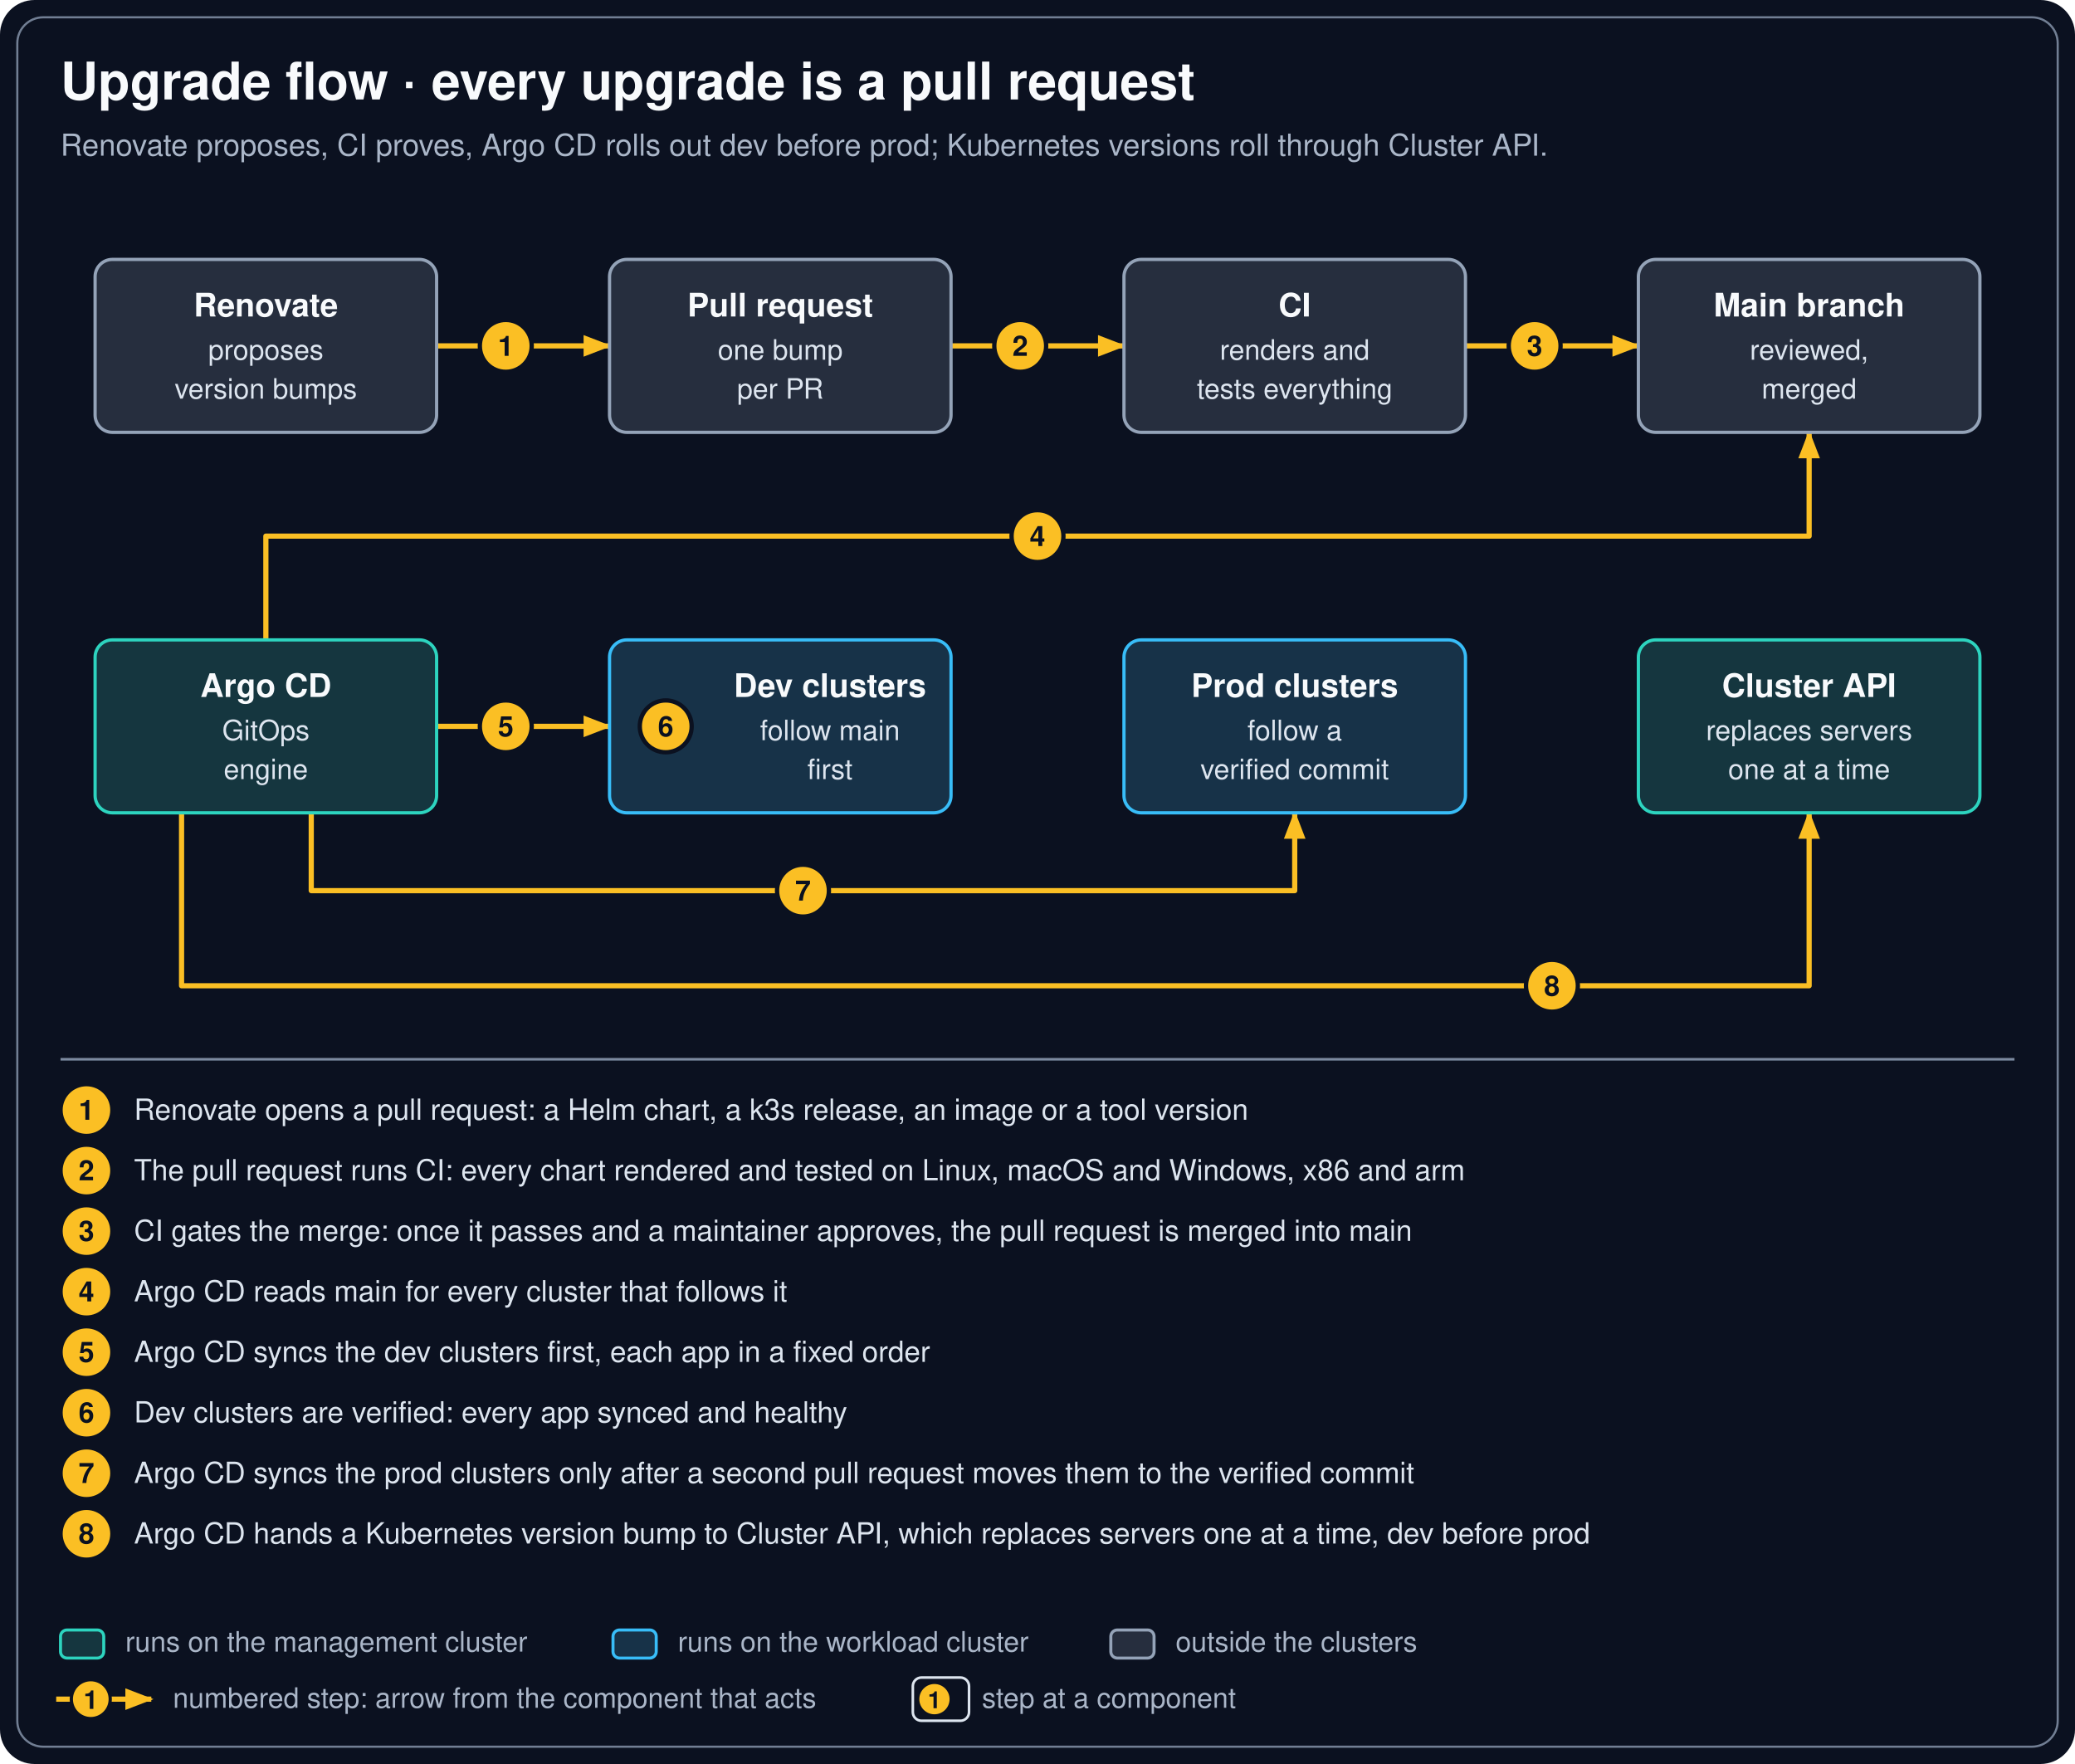
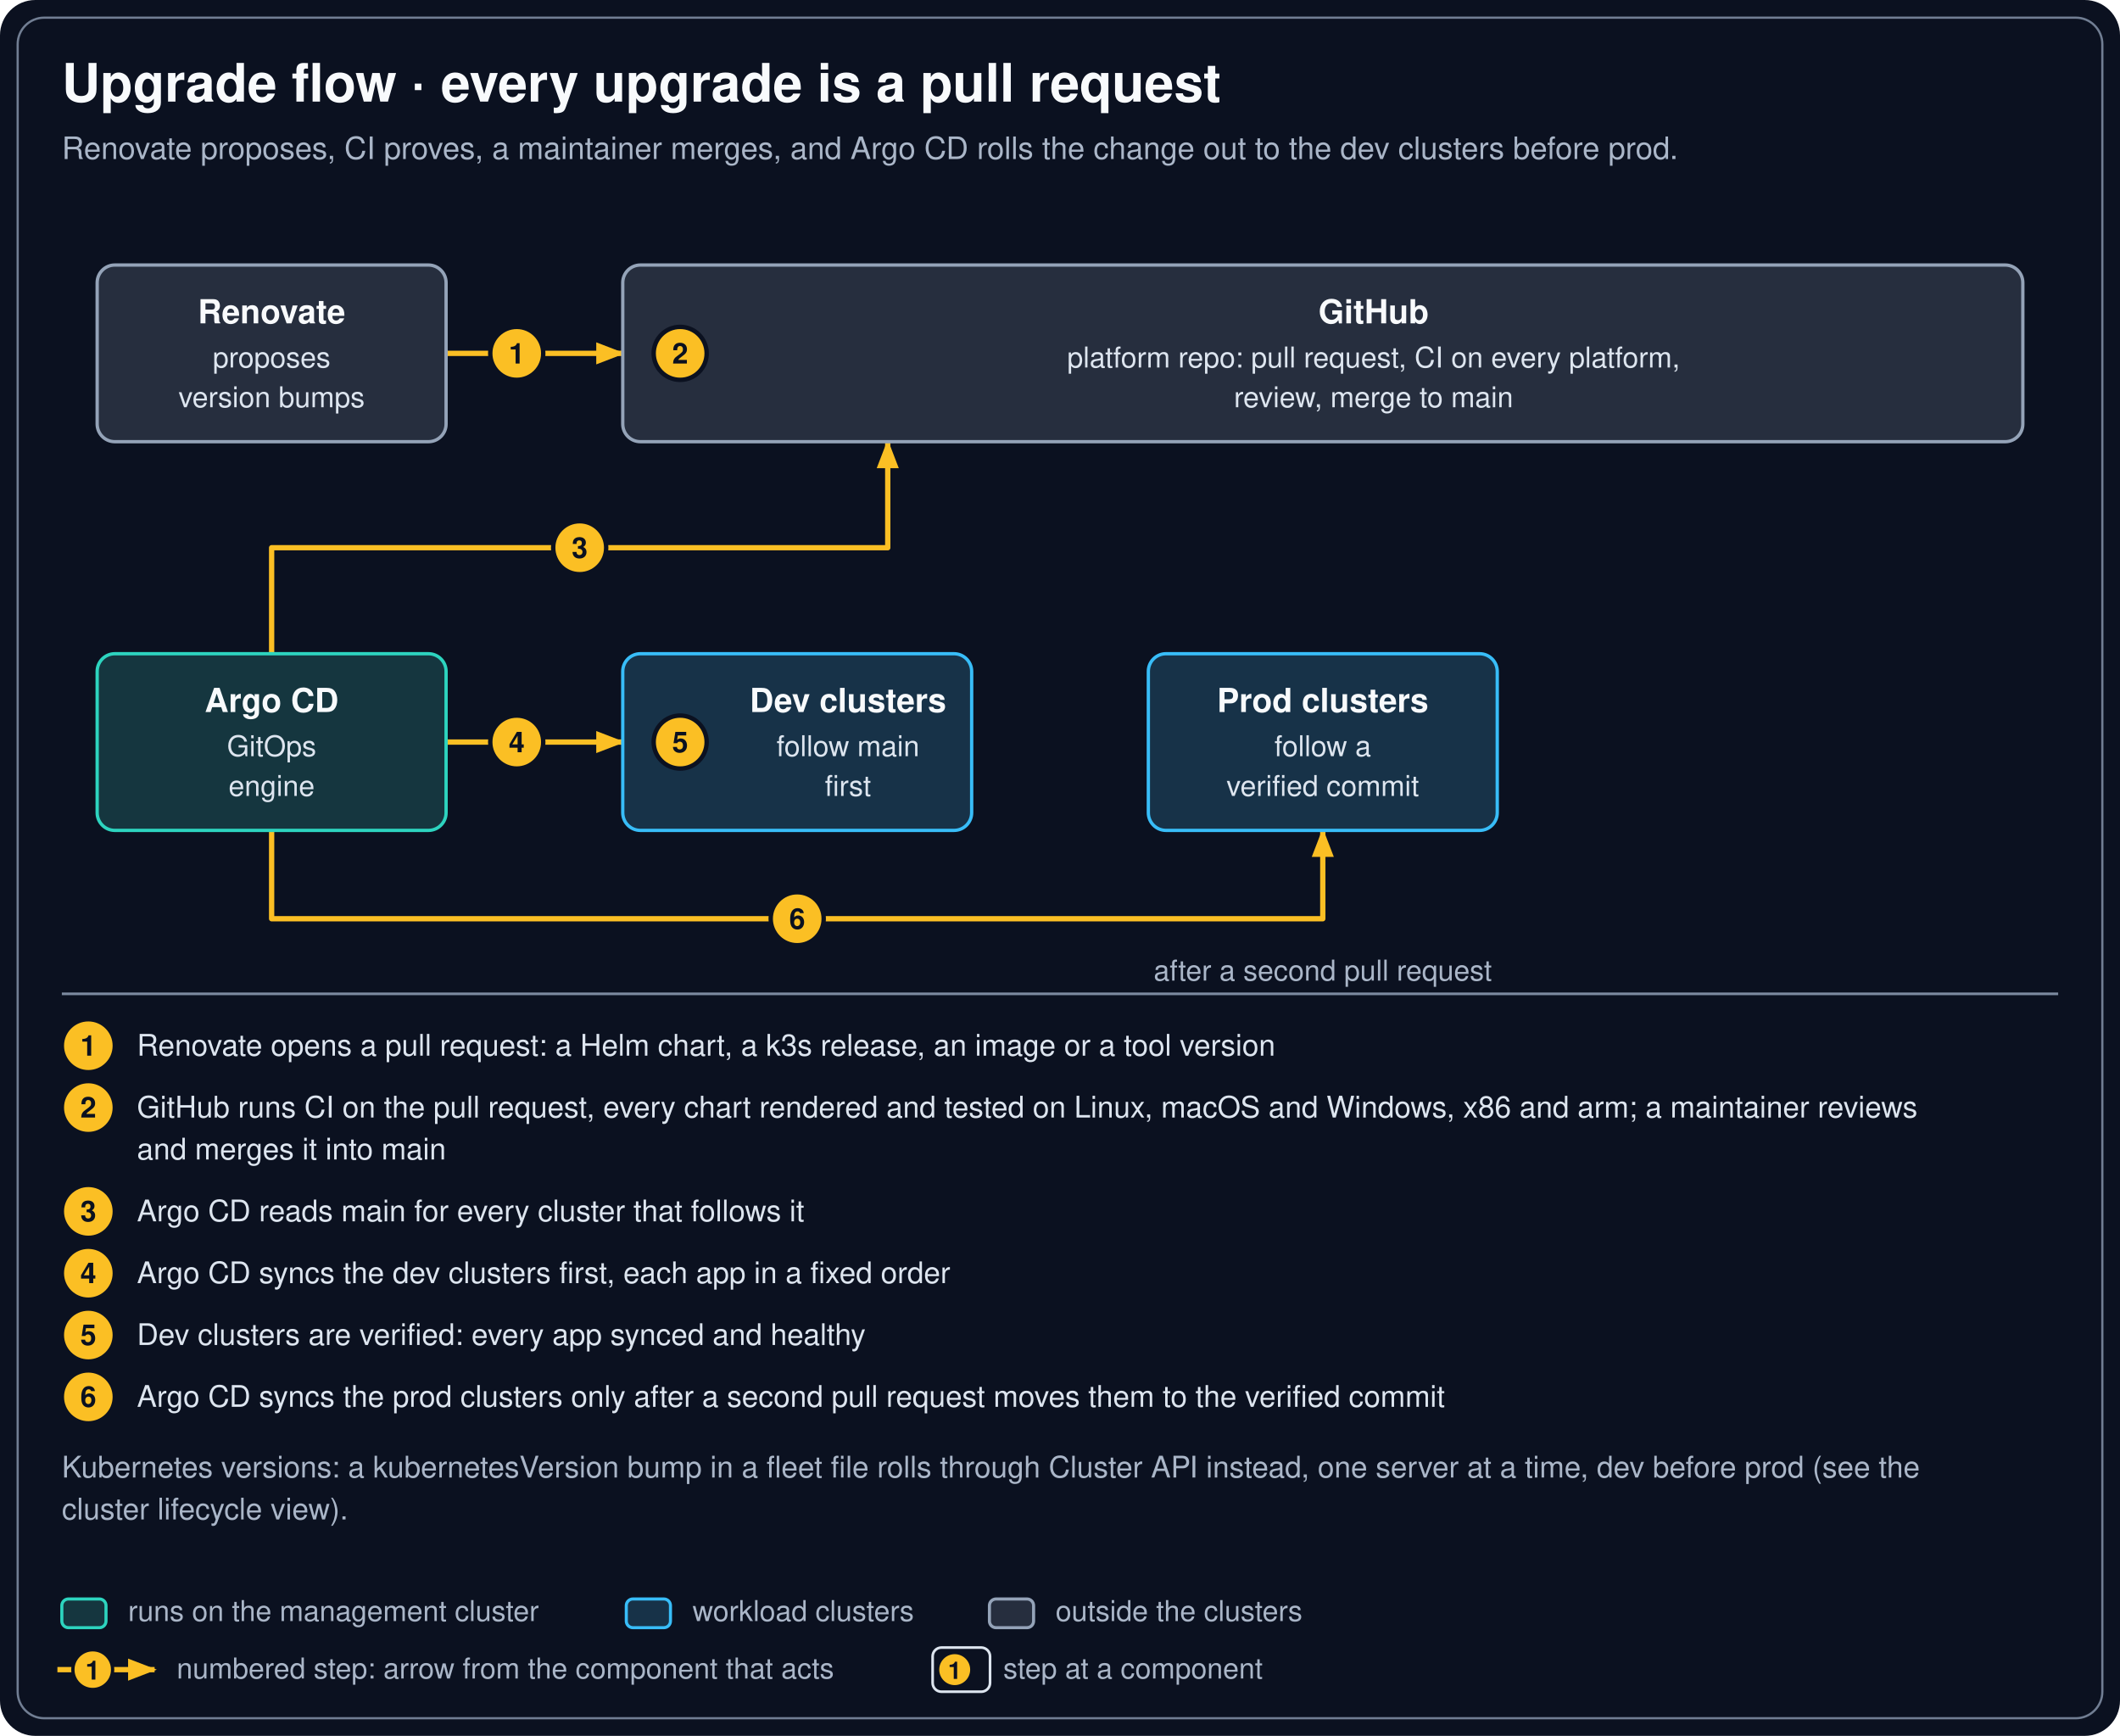
- <svg xmlns="http://www.w3.org/2000/svg" width="960" height="816" viewBox="0 0 960 816" role="img" aria-label="Upgrade flow · every upgrade is a pull request">
-   <style>.s{font-family:'Segoe UI','Helvetica Neue',Helvetica,Arial,'Liberation Sans',sans-serif}.m{font-family:'JetBrains Mono',SFMono-Regular,Menlo,Consolas,'Liberation Mono',monospace}.fx{fill:none;stroke-width:3.4;stroke-linecap:round;stroke-dasharray:4 10;opacity:0;animation:fxdash .9s linear infinite,fxseq 11.30s linear infinite both}@keyframes fxdash{to{stroke-dashoffset:-14}}@keyframes fxseq{0%{opacity:0}3%{opacity:1}23.4%{opacity:1}28.4%{opacity:0}100%{opacity:0}}@media (prefers-reduced-motion:reduce){.fx{animation:none;opacity:0}}</style>
+ <svg xmlns="http://www.w3.org/2000/svg" width="960" height="786" viewBox="0 0 960 786" role="img" aria-label="Upgrade flow · every upgrade is a pull request">
+   <style>.s{font-family:'Segoe UI','Helvetica Neue',Helvetica,Arial,'Liberation Sans',sans-serif}.m{font-family:'JetBrains Mono',SFMono-Regular,Menlo,Consolas,'Liberation Mono',monospace}.fx{fill:none;stroke-width:3.4;stroke-linecap:round;stroke-dasharray:4 10;opacity:0;animation:fxdash .9s linear infinite,fxseq 9.10s linear infinite both}@keyframes fxdash{to{stroke-dashoffset:-14}}@keyframes fxseq{0%{opacity:0}3%{opacity:1}29.0%{opacity:1}34.0%{opacity:0}100%{opacity:0}}@media (prefers-reduced-motion:reduce){.fx{animation:none;opacity:0}}</style>
  <defs>
    <marker id="ahfbbf24" markerWidth="13" markerHeight="10" refX="12" refY="5" orient="auto" markerUnits="userSpaceOnUse">
      <path d="M0,0 L13,5 L0,10 z" fill="#fbbf24" />
    </marker>
    <marker id="asfbbf24" markerWidth="13" markerHeight="10" refX="1" refY="5" orient="auto" markerUnits="userSpaceOnUse">
      <path d="M13,0 L0,5 L13,10 z" fill="#fbbf24" />
    </marker>
  </defs>
-   <rect width="960" height="816" rx="16" fill="#0b1120" />
-   <rect x="8" y="8" width="944" height="800" rx="12" fill="none" stroke="#8b9ab0" stroke-opacity=".8" />
+   <rect width="960" height="786" rx="16" fill="#0b1120" />
+   <rect x="8" y="8" width="944" height="770" rx="12" fill="none" stroke="#8b9ab0" stroke-opacity=".8" />
  <path d="M 202.0 160.0 L 282.0 160.0" fill="none" stroke="#fbbf24" stroke-width="2.4" stroke-linejoin="round" marker-end="url(#ahfbbf24)" />
-   <path d="M 440.0 160.0 L 520.0 160.0" fill="none" stroke="#fbbf24" stroke-width="2.4" stroke-linejoin="round" marker-end="url(#ahfbbf24)" />
-   <path d="M 678.0 160.0 L 758.0 160.0" fill="none" stroke="#fbbf24" stroke-width="2.4" stroke-linejoin="round" marker-end="url(#ahfbbf24)" />
-   <path d="M 123.0 296.0 L 123.0 248.0 L 837.0 248.0 L 837.0 200.0" fill="none" stroke="#fbbf24" stroke-width="2.4" stroke-linejoin="round" marker-end="url(#ahfbbf24)" />
+   <path d="M 123.0 296.0 L 123.0 248.0 L 402.0 248.0 L 402.0 200.0" fill="none" stroke="#fbbf24" stroke-width="2.4" stroke-linejoin="round" marker-end="url(#ahfbbf24)" />
  <path d="M 202.0 336.0 L 282.0 336.0" fill="none" stroke="#fbbf24" stroke-width="2.4" stroke-linejoin="round" marker-end="url(#ahfbbf24)" />
-   <path d="M 144.0 376.0 L 144.0 412.0 L 599.0 412.0 L 599.0 376.0" fill="none" stroke="#fbbf24" stroke-width="2.4" stroke-linejoin="round" marker-end="url(#ahfbbf24)" />
-   <path d="M 84.0 376.0 L 84.0 456.0 L 837.0 456.0 L 837.0 376.0" fill="none" stroke="#fbbf24" stroke-width="2.4" stroke-linejoin="round" marker-end="url(#ahfbbf24)" />
+   <path d="M 123.0 376.0 L 123.0 416.0 L 599.0 416.0 L 599.0 376.0" fill="none" stroke="#fbbf24" stroke-width="2.4" stroke-linejoin="round" marker-end="url(#ahfbbf24)" />
  <path class="fx" d="M 202.0 160.0 L 282.0 160.0" stroke="#fde5a7" style="animation-delay:0s,0.00s" />
-   <path class="fx" d="M 440.0 160.0 L 520.0 160.0" stroke="#fde5a7" style="animation-delay:0s,1.10s" />
-   <path class="fx" d="M 678.0 160.0 L 758.0 160.0" stroke="#fde5a7" style="animation-delay:0s,2.20s" />
-   <path class="fx" d="M 123.0 296.0 L 123.0 248.0 L 837.0 248.0 L 837.0 200.0" stroke="#fde5a7" style="animation-delay:0s,3.30s" />
-   <path class="fx" d="M 202.0 336.0 L 282.0 336.0" stroke="#fde5a7" style="animation-delay:0s,4.40s" />
-   <path class="fx" d="M 144.0 376.0 L 144.0 412.0 L 599.0 412.0 L 599.0 376.0" stroke="#fde5a7" style="animation-delay:0s,6.60s" />
-   <path class="fx" d="M 84.0 376.0 L 84.0 456.0 L 837.0 456.0 L 837.0 376.0" stroke="#fde5a7" style="animation-delay:0s,7.70s" />
+   <path class="fx" d="M 123.0 296.0 L 123.0 248.0 L 402.0 248.0 L 402.0 200.0" stroke="#fde5a7" style="animation-delay:0s,2.20s" />
+   <path class="fx" d="M 202.0 336.0 L 282.0 336.0" stroke="#fde5a7" style="animation-delay:0s,3.30s" />
+   <path class="fx" d="M 123.0 376.0 L 123.0 416.0 L 599.0 416.0 L 599.0 376.0" stroke="#fde5a7" style="animation-delay:0s,5.50s" />
  <rect x="44" y="120" width="158" height="80" rx="8" fill="#262e3e" stroke="#94a3b8" stroke-width="1.5" />
  <text class="s" x="123.0" y="146.4" font-size="15" fill="#f8fafc" font-weight="600" text-anchor="middle">Renovate</text>
  <text class="s" x="123.0" y="166.4" font-size="13" fill="#dde5ef" text-anchor="middle">proposes</text>
  <text class="s" x="123.0" y="184.4" font-size="13" fill="#dde5ef" text-anchor="middle">version bumps</text>
-   <rect x="282" y="120" width="158" height="80" rx="8" fill="#262e3e" stroke="#94a3b8" stroke-width="1.5" />
-   <text class="s" x="361.0" y="146.4" font-size="15" fill="#f8fafc" font-weight="600" text-anchor="middle">Pull request</text>
-   <text class="s" x="361.0" y="166.4" font-size="13" fill="#dde5ef" text-anchor="middle">one bump</text>
-   <text class="s" x="361.0" y="184.4" font-size="13" fill="#dde5ef" text-anchor="middle">per PR</text>
-   <rect x="520" y="120" width="158" height="80" rx="8" fill="#262e3e" stroke="#94a3b8" stroke-width="1.5" />
-   <text class="s" x="599.0" y="146.4" font-size="15" fill="#f8fafc" font-weight="600" text-anchor="middle">CI</text>
-   <text class="s" x="599.0" y="166.4" font-size="13" fill="#dde5ef" text-anchor="middle">renders and</text>
-   <text class="s" x="599.0" y="184.4" font-size="13" fill="#dde5ef" text-anchor="middle">tests everything</text>
-   <rect x="758" y="120" width="158" height="80" rx="8" fill="#262e3e" stroke="#94a3b8" stroke-width="1.5" />
-   <text class="s" x="837.0" y="146.4" font-size="15" fill="#f8fafc" font-weight="600" text-anchor="middle">Main branch</text>
-   <text class="s" x="837.0" y="166.4" font-size="13" fill="#dde5ef" text-anchor="middle">reviewed,</text>
-   <text class="s" x="837.0" y="184.4" font-size="13" fill="#dde5ef" text-anchor="middle">merged</text>
+   <rect x="282" y="120" width="634" height="80" rx="8" fill="#262e3e" stroke="#94a3b8" stroke-width="1.5" />
+   <text class="s" x="622.0" y="146.4" font-size="15" fill="#f8fafc" font-weight="600" text-anchor="middle">GitHub</text>
+   <text class="s" x="622.0" y="166.4" font-size="13" fill="#dde5ef" text-anchor="middle">platform repo: pull request, CI on every platform,</text>
+   <text class="s" x="622.0" y="184.4" font-size="13" fill="#dde5ef" text-anchor="middle">review, merge to main</text>
  <rect x="44" y="296" width="158" height="80" rx="8" fill="#15363f" stroke="#2dd4bf" stroke-width="1.5" />
  <text class="s" x="123.0" y="322.4" font-size="15" fill="#f8fafc" font-weight="600" text-anchor="middle">Argo CD</text>
  <text class="s" x="123.0" y="342.4" font-size="13" fill="#dde5ef" text-anchor="middle">GitOps</text>
  <text class="s" x="123.0" y="360.4" font-size="13" fill="#dde5ef" text-anchor="middle">engine</text>
  <rect x="282" y="296" width="158" height="80" rx="8" fill="#173248" stroke="#38bdf8" stroke-width="1.5" />
  <text class="s" x="384.0" y="322.4" font-size="15" fill="#f8fafc" font-weight="600" text-anchor="middle">Dev clusters</text>
  <text class="s" x="384.0" y="342.4" font-size="13" fill="#dde5ef" text-anchor="middle">follow main</text>
  <text class="s" x="384.0" y="360.4" font-size="13" fill="#dde5ef" text-anchor="middle">first</text>
  <rect x="520" y="296" width="158" height="80" rx="8" fill="#173248" stroke="#38bdf8" stroke-width="1.5" />
  <text class="s" x="599.0" y="322.4" font-size="15" fill="#f8fafc" font-weight="600" text-anchor="middle">Prod clusters</text>
  <text class="s" x="599.0" y="342.4" font-size="13" fill="#dde5ef" text-anchor="middle">follow a</text>
  <text class="s" x="599.0" y="360.4" font-size="13" fill="#dde5ef" text-anchor="middle">verified commit</text>
-   <rect x="758" y="296" width="158" height="80" rx="8" fill="#15363f" stroke="#2dd4bf" stroke-width="1.5" />
-   <text class="s" x="837.0" y="322.4" font-size="15" fill="#f8fafc" font-weight="600" text-anchor="middle">Cluster API</text>
-   <text class="s" x="837.0" y="342.4" font-size="13" fill="#dde5ef" text-anchor="middle">replaces servers</text>
-   <text class="s" x="837.0" y="360.4" font-size="13" fill="#dde5ef" text-anchor="middle">one at a time</text>
  <text class="s" x="28.0" y="46.0" font-size="24" fill="#f8fafc" font-weight="700">Upgrade flow · every upgrade is a pull request</text>
-   <text class="s" x="28.0" y="72.0" font-size="14" fill="#aab6c8">Renovate proposes, CI proves, Argo CD rolls out dev before prod; Kubernetes versions roll through Cluster API.</text>
+   <text class="s" x="28.0" y="72.0" font-size="14" fill="#aab6c8">Renovate proposes, CI proves, a maintainer merges, and Argo CD rolls the change out to the dev clusters before prod.</text>
+   <circle cx="308.0" cy="160.0" r="12" fill="#fbbf24" stroke="#0b1120" stroke-width="2" />
+   <text class="s" x="308.0" y="164.6" font-size="13" font-weight="700" fill="#0b1120" text-anchor="middle">2</text>
  <circle cx="308.0" cy="336.0" r="12" fill="#fbbf24" stroke="#0b1120" stroke-width="2" />
-   <text class="s" x="308.0" y="340.6" font-size="13" font-weight="700" fill="#0b1120" text-anchor="middle">6</text>
+   <text class="s" x="308.0" y="340.6" font-size="13" font-weight="700" fill="#0b1120" text-anchor="middle">5</text>
  <circle cx="234.0" cy="160.0" r="12" fill="#fbbf24" stroke="#0b1120" stroke-width="2" />
  <text class="s" x="234.0" y="164.6" font-size="13" font-weight="700" fill="#0b1120" text-anchor="middle">1</text>
-   <circle cx="472.0" cy="160.0" r="12" fill="#fbbf24" stroke="#0b1120" stroke-width="2" />
-   <text class="s" x="472.0" y="164.6" font-size="13" font-weight="700" fill="#0b1120" text-anchor="middle">2</text>
-   <circle cx="710.0" cy="160.0" r="12" fill="#fbbf24" stroke="#0b1120" stroke-width="2" />
-   <text class="s" x="710.0" y="164.6" font-size="13" font-weight="700" fill="#0b1120" text-anchor="middle">3</text>
-   <circle cx="480.0" cy="248.0" r="12" fill="#fbbf24" stroke="#0b1120" stroke-width="2" />
-   <text class="s" x="480.0" y="252.6" font-size="13" font-weight="700" fill="#0b1120" text-anchor="middle">4</text>
+   <circle cx="262.5" cy="248.0" r="12" fill="#fbbf24" stroke="#0b1120" stroke-width="2" />
+   <text class="s" x="262.5" y="252.6" font-size="13" font-weight="700" fill="#0b1120" text-anchor="middle">3</text>
  <circle cx="234.0" cy="336.0" r="12" fill="#fbbf24" stroke="#0b1120" stroke-width="2" />
-   <text class="s" x="234.0" y="340.6" font-size="13" font-weight="700" fill="#0b1120" text-anchor="middle">5</text>
-   <circle cx="371.5" cy="412.0" r="12" fill="#fbbf24" stroke="#0b1120" stroke-width="2" />
-   <text class="s" x="371.5" y="416.6" font-size="13" font-weight="700" fill="#0b1120" text-anchor="middle">7</text>
-   <circle cx="718.0" cy="456.0" r="12" fill="#fbbf24" stroke="#0b1120" stroke-width="2" />
-   <text class="s" x="718.0" y="460.6" font-size="13" font-weight="700" fill="#0b1120" text-anchor="middle">8</text>
-   <line x1="28" y1="490" x2="932" y2="490" stroke="#7c8aa0" stroke-width="1.2" />
-   <circle cx="40" cy="513.5" r="11" fill="#fbbf24" />
-   <text class="s" x="40" y="518" font-size="13" font-weight="700" fill="#0b1120" text-anchor="middle">1</text>
-   <text class="s" x="62.0" y="518.0" font-size="13.5" fill="#dde5ef">Renovate opens a pull request: a Helm chart, a k3s release, an image or a tool version</text>
-   <circle cx="40" cy="541.5" r="11" fill="#fbbf24" />
-   <text class="s" x="40" y="546" font-size="13" font-weight="700" fill="#0b1120" text-anchor="middle">2</text>
-   <text class="s" x="62.0" y="546.0" font-size="13.5" fill="#dde5ef">The pull request runs CI: every chart rendered and tested on Linux, macOS and Windows, x86 and arm</text>
-   <circle cx="40" cy="569.5" r="11" fill="#fbbf24" />
-   <text class="s" x="40" y="574" font-size="13" font-weight="700" fill="#0b1120" text-anchor="middle">3</text>
-   <text class="s" x="62.0" y="574.0" font-size="13.5" fill="#dde5ef">CI gates the merge: once it passes and a maintainer approves, the pull request is merged into main</text>
-   <circle cx="40" cy="597.5" r="11" fill="#fbbf24" />
-   <text class="s" x="40" y="602" font-size="13" font-weight="700" fill="#0b1120" text-anchor="middle">4</text>
-   <text class="s" x="62.0" y="602.0" font-size="13.5" fill="#dde5ef">Argo CD reads main for every cluster that follows it</text>
-   <circle cx="40" cy="625.5" r="11" fill="#fbbf24" />
-   <text class="s" x="40" y="630" font-size="13" font-weight="700" fill="#0b1120" text-anchor="middle">5</text>
-   <text class="s" x="62.0" y="630.0" font-size="13.5" fill="#dde5ef">Argo CD syncs the dev clusters first, each app in a fixed order</text>
-   <circle cx="40" cy="653.5" r="11" fill="#fbbf24" />
-   <text class="s" x="40" y="658" font-size="13" font-weight="700" fill="#0b1120" text-anchor="middle">6</text>
-   <text class="s" x="62.0" y="658.0" font-size="13.5" fill="#dde5ef">Dev clusters are verified: every app synced and healthy</text>
-   <circle cx="40" cy="681.5" r="11" fill="#fbbf24" />
-   <text class="s" x="40" y="686" font-size="13" font-weight="700" fill="#0b1120" text-anchor="middle">7</text>
-   <text class="s" x="62.0" y="686.0" font-size="13.5" fill="#dde5ef">Argo CD syncs the prod clusters only after a second pull request moves them to the verified commit</text>
-   <circle cx="40" cy="709.5" r="11" fill="#fbbf24" />
-   <text class="s" x="40" y="714" font-size="13" font-weight="700" fill="#0b1120" text-anchor="middle">8</text>
-   <text class="s" x="62.0" y="714.0" font-size="13.5" fill="#dde5ef">Argo CD hands a Kubernetes version bump to Cluster API, which replaces servers one at a time, dev before prod</text>
-   <rect x="28" y="754" width="20" height="13" rx="3" fill="#15363f" stroke="#2dd4bf" stroke-width="1.4" />
-   <text class="s" x="58.0" y="764.0" font-size="13" fill="#aab6c8">runs on the management cluster</text>
-   <rect x="283.605" y="754" width="20" height="13" rx="3" fill="#173248" stroke="#38bdf8" stroke-width="1.4" />
-   <text class="s" x="313.6" y="764.0" font-size="13" fill="#aab6c8">runs on the workload cluster</text>
-   <rect x="513.924" y="754" width="20" height="13" rx="3" fill="#262e3e" stroke="#94a3b8" stroke-width="1.4" />
-   <text class="s" x="543.9" y="764.0" font-size="13" fill="#aab6c8">outside the clusters</text>
-   <path d="M 26 786 L 70 786" stroke="#fbbf24" stroke-width="2.4" marker-end="url(#ahfbbf24)" />
-   <circle cx="42" cy="786" r="9" fill="#fbbf24" stroke="#0b1120" stroke-width="1.5" />
-   <text class="s" x="42" y="790.5" font-size="12" font-weight="700" fill="#0b1120" text-anchor="middle">1</text>
-   <text class="s" x="80.0" y="790.0" font-size="13" fill="#aab6c8">numbered step: arrow from the component that acts</text>
-   <rect x="422.32" y="776" width="26" height="20" rx="4" fill="none" stroke="#dde5ef" stroke-width="1.2" />
-   <circle cx="432.32" cy="786" r="7" fill="#fbbf24" />
-   <text class="s" x="432.32" y="790.2" font-size="11" font-weight="700" fill="#0b1120" text-anchor="middle">1</text>
-   <text class="s" x="454.3" y="790.0" font-size="13" fill="#aab6c8">step at a component</text>
+   <text class="s" x="234.0" y="340.6" font-size="13" font-weight="700" fill="#0b1120" text-anchor="middle">4</text>
+   <rect x="513.8" y="430.0" width="170.4" height="20.0" rx="3" fill="#0b1120" />
+   <text class="s" x="599.0" y="444.0" font-size="13" fill="#aab6c8" text-anchor="middle">after a second pull request</text>
+   <circle cx="361.0" cy="416.0" r="12" fill="#fbbf24" stroke="#0b1120" stroke-width="2" />
+   <text class="s" x="361.0" y="420.6" font-size="13" font-weight="700" fill="#0b1120" text-anchor="middle">6</text>
+   <line x1="28" y1="450.0" x2="932" y2="450.0" stroke="#7c8aa0" stroke-width="1.2" />
+   <circle cx="40" cy="473.5" r="11" fill="#fbbf24" />
+   <text class="s" x="40" y="478.0" font-size="13" font-weight="700" fill="#0b1120" text-anchor="middle">1</text>
+   <text class="s" x="62.0" y="478.0" font-size="13.5" fill="#dde5ef">Renovate opens a pull request: a Helm chart, a k3s release, an image or a tool version</text>
+   <circle cx="40" cy="501.5" r="11" fill="#fbbf24" />
+   <text class="s" x="40" y="506.0" font-size="13" font-weight="700" fill="#0b1120" text-anchor="middle">2</text>
+   <text class="s" x="62.0" y="506.0" font-size="13.5" fill="#dde5ef">GitHub runs CI on the pull request, every chart rendered and tested on Linux, macOS and Windows, x86 and arm; a maintainer reviews</text>
+   <text class="s" x="62.0" y="525.0" font-size="13.5" fill="#dde5ef">and merges it into main</text>
+   <circle cx="40" cy="548.5" r="11" fill="#fbbf24" />
+   <text class="s" x="40" y="553.0" font-size="13" font-weight="700" fill="#0b1120" text-anchor="middle">3</text>
+   <text class="s" x="62.0" y="553.0" font-size="13.5" fill="#dde5ef">Argo CD reads main for every cluster that follows it</text>
+   <circle cx="40" cy="576.5" r="11" fill="#fbbf24" />
+   <text class="s" x="40" y="581.0" font-size="13" font-weight="700" fill="#0b1120" text-anchor="middle">4</text>
+   <text class="s" x="62.0" y="581.0" font-size="13.5" fill="#dde5ef">Argo CD syncs the dev clusters first, each app in a fixed order</text>
+   <circle cx="40" cy="604.5" r="11" fill="#fbbf24" />
+   <text class="s" x="40" y="609.0" font-size="13" font-weight="700" fill="#0b1120" text-anchor="middle">5</text>
+   <text class="s" x="62.0" y="609.0" font-size="13.5" fill="#dde5ef">Dev clusters are verified: every app synced and healthy</text>
+   <circle cx="40" cy="632.5" r="11" fill="#fbbf24" />
+   <text class="s" x="40" y="637.0" font-size="13" font-weight="700" fill="#0b1120" text-anchor="middle">6</text>
+   <text class="s" x="62.0" y="637.0" font-size="13.5" fill="#dde5ef">Argo CD syncs the prod clusters only after a second pull request moves them to the verified commit</text>
+   <text class="s" x="28.0" y="669.0" font-size="13.5" fill="#aab6c8">Kubernetes versions: a kubernetesVersion bump in a fleet file rolls through Cluster API instead, one server at a time, dev before prod (see the</text>
+   <text class="s" x="28.0" y="688.0" font-size="13.5" fill="#aab6c8">cluster lifecycle view).</text>
+   <rect x="28" y="724.0" width="20" height="13" rx="3" fill="#15363f" stroke="#2dd4bf" stroke-width="1.4" />
+   <text class="s" x="58.0" y="734.0" font-size="13" fill="#aab6c8">runs on the management cluster</text>
+   <rect x="283.605" y="724.0" width="20" height="13" rx="3" fill="#173248" stroke="#38bdf8" stroke-width="1.4" />
+   <text class="s" x="313.6" y="734.0" font-size="13" fill="#aab6c8">workload clusters</text>
+   <rect x="448.042" y="724.0" width="20" height="13" rx="3" fill="#262e3e" stroke="#94a3b8" stroke-width="1.4" />
+   <text class="s" x="478.0" y="734.0" font-size="13" fill="#aab6c8">outside the clusters</text>
+   <path d="M 26 756.0 L 70 756.0" stroke="#fbbf24" stroke-width="2.4" marker-end="url(#ahfbbf24)" />
+   <circle cx="42" cy="756.0" r="9" fill="#fbbf24" stroke="#0b1120" stroke-width="1.5" />
+   <text class="s" x="42" y="760.5" font-size="12" font-weight="700" fill="#0b1120" text-anchor="middle">1</text>
+   <text class="s" x="80.0" y="760.0" font-size="13" fill="#aab6c8">numbered step: arrow from the component that acts</text>
+   <rect x="422.32" y="746.0" width="26" height="20" rx="4" fill="none" stroke="#dde5ef" stroke-width="1.2" />
+   <circle cx="432.32" cy="756.0" r="7" fill="#fbbf24" />
+   <text class="s" x="432.32" y="760.2" font-size="11" font-weight="700" fill="#0b1120" text-anchor="middle">1</text>
+   <text class="s" x="454.3" y="760.0" font-size="13" fill="#aab6c8">step at a component</text>
</svg>
